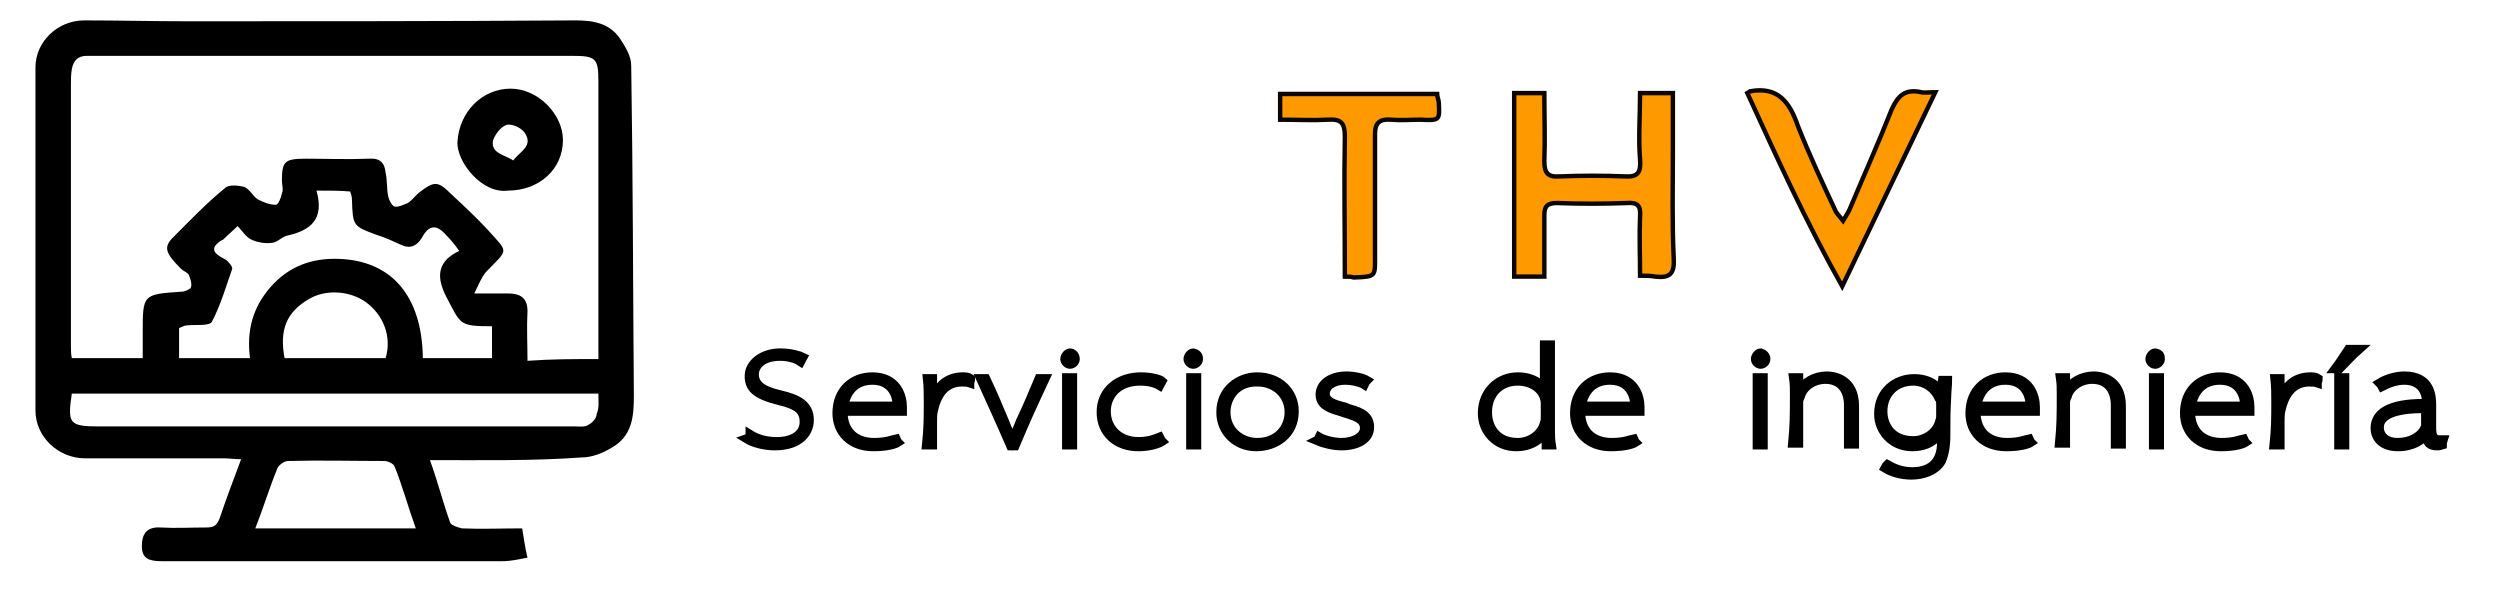
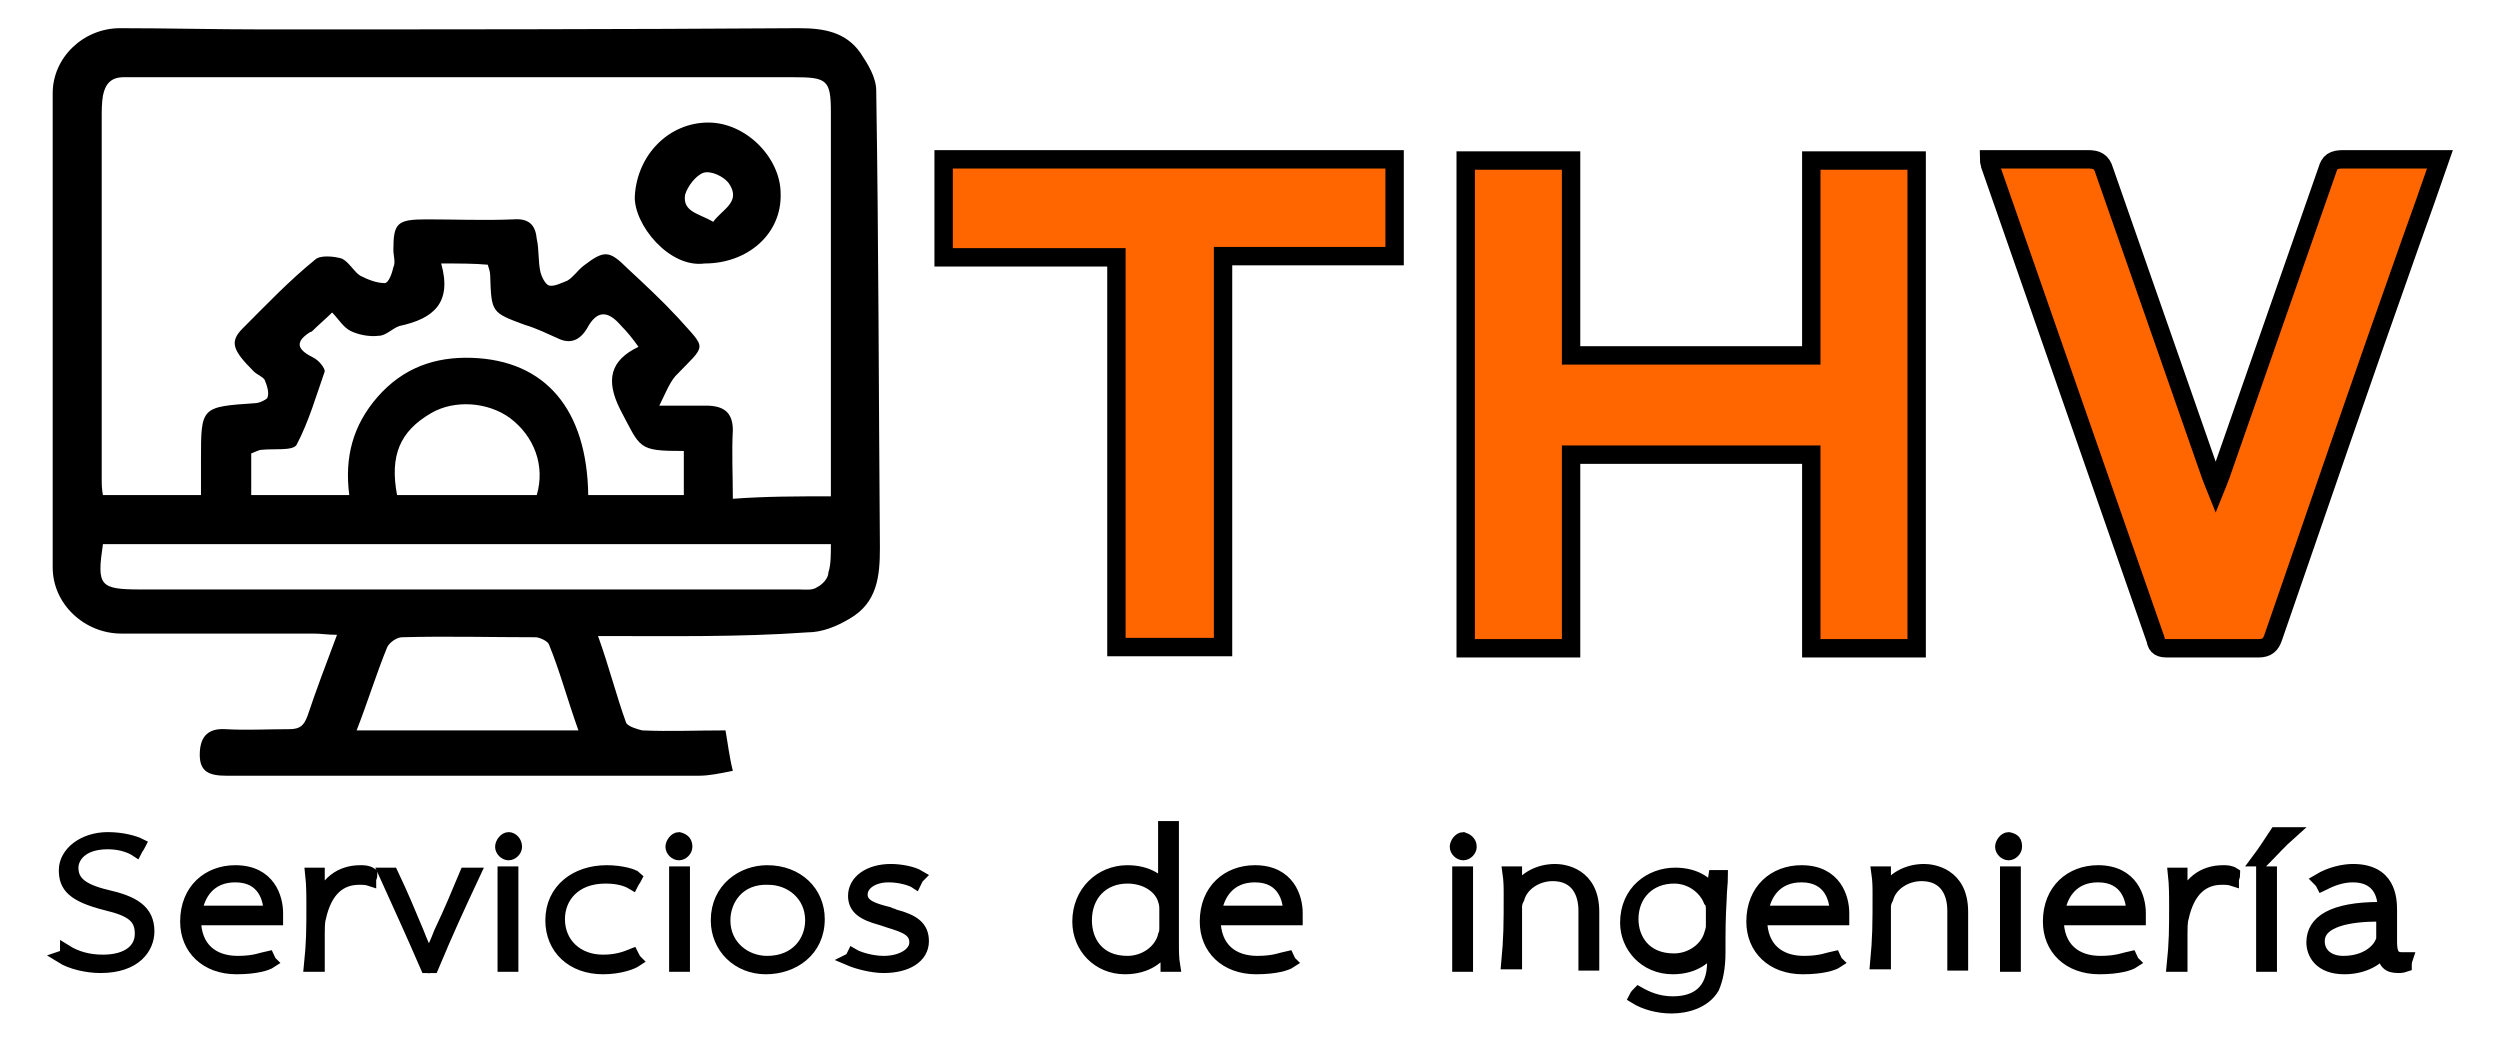
- <svg xmlns="http://www.w3.org/2000/svg" version="1.1" id="Capa_1" x="0px" y="0px" viewBox="0 0 282 67.5" style="enable-background:new 0 0 282 67.5;" xml:space="preserve">
-   <style type="text/css"> 
- 	.st0{fill:#FF9900;stroke:#0C0600;stroke-width:0.5;stroke-miterlimit:10;}
+ <svg xmlns="http://www.w3.org/2000/svg" version="1.1" id="Capa_1" x="0px" y="0px" viewBox="0 0 204 84.8" style="enable-background:new 0 0 204 84.8;" xml:space="preserve">
+   <style type="text/css">
+ 	.st0{fill:#FF9900;stroke:#0C0600;stroke-width:1.5;stroke-miterlimit:10;}
	.st1{stroke:#000000;stroke-miterlimit:10;}
- 	
+ 	.st2{fill:#FF6600;stroke:#000000;stroke-width:1.5;stroke-miterlimit:10;}
</style>
-   <path d="M48.5,51.9c0.9,2.5,1.5,4.9,2.3,7.1c0.2,0.3,0.9,0.5,1.3,0.6c2.2,0.1,4.4,0,6.8,0c0.2,1.1,0.3,2.1,0.6,3.3  c-1,0.2-1.9,0.4-2.8,0.4c-12.8,0-25.6,0-38.5,0c-1.4,0-2.2-0.3-2.2-1.7c0-1.3,0.5-2.2,2.1-2.1c1.7,0.1,3.4,0,5.2,0  c0.9,0,1.2-0.3,1.5-1.1c0.7-2.1,1.5-4.2,2.4-6.6c-0.8,0-1.3-0.1-1.9-0.1c-5.2,0-10.4,0-15.7,0c-3,0-5.6-2.4-5.6-5.4  C4,33.4,4,20.6,4,7.6c0-2.9,2.5-5.3,5.5-5.3c3.9,0,7.7,0.1,11.6,0.1c14.6,0,29.2,0,43.8-0.1c2,0,3.8,0.3,5,2c0.6,0.9,1.3,2,1.3,3.1  c0.2,12.5,0.2,24.8,0.3,37.3c0,2.3-0.2,4.5-2.5,5.8c-1,0.6-2.2,1.1-3.4,1.1C60.1,52,54.4,51.9,48.5,51.9z M67.5,40.5  c0-0.5,0-0.9,0-1.3c0-10,0-19.9,0-30c0-2.7-0.3-2.9-3.1-2.9c-17.4,0-34.8,0-52.2,0c-0.8,0-1.6,0-2.4,0c-1,0-1.5,0.5-1.7,1.5  C8,8.4,8,9,8,9.7C8,19.5,8,29.2,8,39c0,0.5,0,0.9,0.1,1.4c2.8,0,5.3,0,8,0c0-1.1,0-2,0-2.9c0-4.3,0-4.3,4.4-4.6c0.4,0,0.9-0.3,1-0.4  c0.2-0.4,0-1-0.2-1.5c-0.2-0.3-0.6-0.4-0.9-0.7c-1.7-1.7-2-2.4-0.9-3.5c1.9-1.9,3.8-3.9,5.9-5.6c0.4-0.4,1.5-0.3,2.2-0.1  c0.6,0.3,1,1.1,1.5,1.4c0.6,0.3,1.3,0.6,2,0.6c0.3,0,0.6-0.8,0.7-1.3c0.2-0.4,0-0.9,0-1.4c0-2.2,0.3-2.5,2.7-2.5  c2.3,0,4.7,0.1,7.1,0c1.3-0.1,1.8,0.5,1.9,1.6c0.2,0.9,0.1,1.8,0.3,2.7c0.1,0.4,0.4,1,0.7,1.1c0.4,0.1,1-0.2,1.5-0.4  c0.5-0.3,0.8-0.8,1.3-1.2c1.7-1.3,2.1-1.3,3.6,0.2c1.4,1.3,2.8,2.6,4.1,4c2.4,2.7,2.4,2.1-0.2,4.8c-0.5,0.6-0.8,1.4-1.3,2.4  c1.6,0,2.8,0,3.8,0c1.4,0,2.2,0.5,2.2,2c-0.1,1.9,0,3.6,0,5.6C62.2,40.5,64.8,40.5,67.5,40.5z M35.7,21.5c0.9,3.2-0.6,4.5-3.4,5.1  c-0.6,0.2-1.1,0.8-1.7,0.8c-0.8,0.1-1.7-0.1-2.3-0.4c-0.6-0.3-1-1-1.5-1.5c-0.5,0.5-1.1,1-1.6,1.5c0,0-0.1,0.1-0.2,0.1  c-1.4,0.9-0.9,1.5,0.3,2.1c0.4,0.2,0.9,0.8,0.9,1.1c-0.7,2-1.3,4.1-2.3,6c-0.3,0.5-1.8,0.3-2.8,0.4c-0.3,0-0.6,0.2-0.9,0.3  c0,1.2,0,2.3,0,3.4c2.7,0,5.2,0,8,0c-0.4-3.1,0.3-5.7,2.3-8c2.1-2.4,4.7-3.3,7.7-3.2c6,0.2,9.4,4.2,9.5,11.2c2.6,0,5.2,0,7.8,0  c0-1.3,0-2.4,0-3.6c-3.8,0-3.5-0.2-5.2-3.4c-1.2-2.4-0.8-4,1.5-5.1c-0.5-0.7-0.9-1.2-1.4-1.7c-1.1-1.3-2-1.3-2.8,0.2  c-0.6,1-1.4,1.3-2.4,0.8c-0.9-0.4-1.7-0.8-2.7-1.1c-2.7-1-2.7-1-2.8-4c0-0.3-0.1-0.6-0.2-0.9C38.4,21.5,37.2,21.5,35.7,21.5z   M67.5,44.4c-19.9,0-39.7,0-59.4,0c-0.5,3.4-0.3,3.7,3.1,3.7c17.9,0,35.8,0,53.7,0c0.5,0,1.1,0.1,1.5-0.2c0.4-0.2,0.9-0.7,0.9-1.2  C67.6,46.1,67.5,45.3,67.5,44.4z M46.9,59.6c-0.9-2.5-1.5-4.8-2.4-7c-0.1-0.3-0.8-0.6-1.1-0.6c-3.6,0-7.3-0.1-10.9,0  c-0.4,0-1,0.4-1.2,0.8c-0.9,2.2-1.6,4.5-2.5,6.8C34.8,59.6,40.8,59.6,46.9,59.6z M43.5,40.4c0.7-2.4-0.2-4.8-2.2-6.3  c-1.8-1.3-4.5-1.5-6.4-0.4c-2.6,1.5-3.4,3.5-2.8,6.7C35.9,40.4,39.7,40.4,43.5,40.4z" />
-   <path class="st0" d="M174.2,31.2c-1.3,0-2.2,0-3.4,0c0-6.9,0-13.8,0-20.7c1.1,0,2.2,0,3.4,0c0,2.6,0.1,5.2,0,7.7  c0,1.3,0.4,1.8,1.7,1.7c2.5-0.1,5-0.1,7.4,0c1.5,0.1,1.8-0.5,1.7-1.9c-0.2-2.4,0-5,0-7.5c1.2,0,2.4,0,3.7,0c0,2.2,0,4.3,0,6.5  c0,4-0.1,8.2,0.1,12.2c0.1,1.7-0.5,2.2-2.1,2c-0.5-0.1-1-0.1-1.7-0.1c0-2.3-0.1-4.5,0-6.7c0.1-1.2-0.3-1.6-1.5-1.5  c-2.7,0.1-5.2,0.1-7.9,0c-1.1,0-1.4,0.4-1.4,1.4C174.2,26.6,174.2,28.8,174.2,31.2z" />
-   <path class="st0" d="M218.3,10.4c-3.5,7.3-6.9,14.4-10.5,21.9c-4.1-7.3-7.4-14.6-10.7-21.8c0.2-0.1,0.3-0.2,0.3-0.2  c3.2-0.6,4.5,1.3,5.4,3.9c1.3,3.3,2.8,6.5,4.3,9.7c0.2,0.3,0.4,0.5,0.8,1c0.3-0.5,0.5-0.8,0.7-1.2c1.6-3.8,3.3-7.6,4.8-11.4  c0.7-1.5,1.5-2.3,3.3-1.9C217.1,10.5,217.6,10.4,218.3,10.4z" />
-   <path class="st0" d="M151.7,31.2c0-5.4-0.1-10.6,0-15.8c0-1.5-0.4-2-1.9-1.9c-1.8,0.1-3.5,0-5.4,0c0-1,0-1.9,0-2.9  c5.9,0,11.7,0,17.7,0c0,0.3,0.2,0.7,0.2,1c0.1,2,0.1,2-2.1,1.9c-1,0-2.2,0.1-3.3,0c-1.2-0.1-1.8,0.3-1.8,1.6c0,4.5,0,9.1,0,13.6  c0,2.5,0.2,2.5-2.4,2.6C152.4,31.2,152.2,31.2,151.7,31.2z" />
-   <path d="M57.3,21.5c-2.9,0.4-5.8-3.2-5.7-5.5c0.2-3.4,2.8-6,6-6c3.1,0,5.9,2.9,5.9,5.8C63.5,19.1,60.8,21.5,57.3,21.5z M57.9,18.1  c0.7-1,2.3-1.6,1.3-3.1c-0.4-0.6-1.5-1.1-2.1-0.9s-1.3,1.1-1.5,1.8C55.4,17.3,56.8,17.4,57.9,18.1z" />
+   <path d="M48.8,51.9c0.9,2.5,1.5,4.9,2.3,7.1c0.2,0.3,0.9,0.5,1.3,0.6c2.2,0.1,4.4,0,6.8,0c0.2,1.1,0.3,2.1,0.6,3.3  c-1,0.2-1.9,0.4-2.8,0.4c-12.8,0-25.6,0-38.5,0c-1.4,0-2.2-0.3-2.2-1.7c0-1.3,0.5-2.2,2.1-2.1c1.7,0.1,3.4,0,5.2,0  c0.9,0,1.2-0.3,1.5-1.1c0.7-2.1,1.5-4.2,2.4-6.6c-0.8,0-1.3-0.1-1.9-0.1c-5.2,0-10.4,0-15.7,0c-3,0-5.6-2.4-5.6-5.4  c0-12.9,0-25.7,0-38.7c0-2.9,2.5-5.3,5.5-5.3c3.9,0,7.7,0.1,11.6,0.1c14.6,0,29.2,0,43.8-0.1c2,0,3.8,0.3,5,2c0.6,0.9,1.3,2,1.3,3.1  c0.2,12.5,0.2,24.8,0.3,37.3c0,2.3-0.2,4.5-2.5,5.8c-1,0.6-2.2,1.1-3.4,1.1C60.3,52,54.7,51.9,48.8,51.9z M67.8,40.5  c0-0.5,0-0.9,0-1.3c0-10,0-19.9,0-30c0-2.7-0.3-2.9-3.1-2.9c-17.4,0-34.8,0-52.2,0c-0.8,0-1.6,0-2.4,0c-1,0-1.5,0.5-1.7,1.5  C8.3,8.4,8.3,9,8.3,9.7c0,9.8,0,19.5,0,29.3c0,0.5,0,0.9,0.1,1.4c2.8,0,5.3,0,8,0c0-1.1,0-2,0-2.9c0-4.3,0-4.3,4.4-4.6  c0.4,0,0.9-0.3,1-0.4c0.2-0.4,0-1-0.2-1.5c-0.2-0.3-0.6-0.4-0.9-0.7c-1.7-1.7-2-2.4-0.9-3.5c1.9-1.9,3.8-3.9,5.9-5.6  c0.4-0.4,1.5-0.3,2.2-0.1c0.6,0.3,1,1.1,1.5,1.4c0.6,0.3,1.3,0.6,2,0.6c0.3,0,0.6-0.8,0.7-1.3c0.2-0.4,0-0.9,0-1.4  c0-2.2,0.3-2.5,2.7-2.5c2.3,0,4.7,0.1,7.1,0c1.3-0.1,1.8,0.5,1.9,1.6c0.2,0.9,0.1,1.8,0.3,2.7c0.1,0.4,0.4,1,0.7,1.1  c0.4,0.1,1-0.2,1.5-0.4c0.5-0.3,0.8-0.8,1.3-1.2c1.7-1.3,2.1-1.3,3.6,0.2c1.4,1.3,2.8,2.6,4.1,4c2.4,2.7,2.4,2.1-0.2,4.8  c-0.5,0.6-0.8,1.4-1.3,2.4c1.6,0,2.8,0,3.8,0c1.4,0,2.2,0.5,2.2,2c-0.1,1.9,0,3.6,0,5.6C62.5,40.5,65.1,40.5,67.8,40.5z M36,21.5  c0.9,3.2-0.6,4.5-3.4,5.1c-0.6,0.2-1.1,0.8-1.7,0.8c-0.8,0.1-1.7-0.1-2.3-0.4c-0.6-0.3-1-1-1.5-1.5c-0.5,0.5-1.1,1-1.6,1.5  c0,0-0.1,0.1-0.2,0.1c-1.4,0.9-0.9,1.5,0.3,2.1c0.4,0.2,0.9,0.8,0.9,1.1c-0.7,2-1.3,4.1-2.3,6c-0.3,0.5-1.8,0.3-2.8,0.4  c-0.3,0-0.6,0.2-0.9,0.3c0,1.2,0,2.3,0,3.4c2.7,0,5.2,0,8,0c-0.4-3.1,0.3-5.7,2.3-8c2.1-2.4,4.7-3.3,7.7-3.2c6,0.2,9.4,4.2,9.5,11.2  c2.6,0,5.2,0,7.8,0c0-1.3,0-2.4,0-3.6c-3.8,0-3.5-0.2-5.2-3.4c-1.2-2.4-0.8-4,1.5-5.1c-0.5-0.7-0.9-1.2-1.4-1.7  c-1.1-1.3-2-1.3-2.8,0.2c-0.6,1-1.4,1.3-2.4,0.8c-0.9-0.4-1.7-0.8-2.7-1.1c-2.7-1-2.7-1-2.8-4c0-0.3-0.1-0.6-0.2-0.9  C38.7,21.5,37.5,21.5,36,21.5z M67.8,44.4c-19.9,0-39.7,0-59.4,0c-0.5,3.4-0.3,3.7,3.1,3.7c17.9,0,35.8,0,53.7,0  c0.5,0,1.1,0.1,1.5-0.2c0.4-0.2,0.9-0.7,0.9-1.2C67.8,46.1,67.8,45.3,67.8,44.4z M47.2,59.6c-0.9-2.5-1.5-4.8-2.4-7  C44.7,52.3,44,52,43.7,52c-3.6,0-7.3-0.1-10.9,0c-0.4,0-1,0.4-1.2,0.8c-0.9,2.2-1.6,4.5-2.5,6.8C35,59.6,41,59.6,47.2,59.6z   M43.8,40.4c0.7-2.4-0.2-4.8-2.2-6.3c-1.8-1.3-4.5-1.5-6.4-0.4c-2.6,1.5-3.4,3.5-2.8,6.7C36.2,40.4,40,40.4,43.8,40.4z" />
+   <path class="st0" d="M188.8-44.3c-2.2,0-3.7,0-5.7,0c0-11.6,0-23.2,0-34.8c1.9,0,3.7,0,5.7,0c0,4.4,0.2,8.7,0,12.9  c0,2.2,0.7,3,2.9,2.9c4.2-0.2,8.5-0.2,12.5,0c2.5,0.2,3-0.8,2.9-3.2c-0.3-4,0-8.4,0-12.6c2,0,4.1,0,6.3,0c0,3.7,0,7.2,0,10.9  c0,6.7-0.2,13.8,0.2,20.5c0.2,2.9-0.8,3.7-3.6,3.4c-0.8-0.2-1.7-0.2-2.9-0.2c0-3.9-0.2-7.6,0-11.3c0.2-2-0.5-2.7-2.5-2.5  c-4.6,0.2-8.8,0.2-13.4,0c-1.9,0-2.4,0.7-2.4,2.4C188.8-52,188.8-48.3,188.8-44.3z" />
+   <path class="st0" d="M263.4-79.2c-5.9,12.3-11.7,24.2-17.8,36.8c-6.9-12.3-12.5-24.5-18.1-36.6c0.3-0.2,0.5-0.3,0.5-0.3  c5.4-1,7.6,2.2,9.1,6.6c2.2,5.5,4.7,10.9,7.3,16.3c0.3,0.5,0.7,0.8,1.4,1.7c0.5-0.8,0.8-1.3,1.2-2c2.7-6.4,5.6-12.8,8.1-19.2  c1.2-2.5,2.5-3.9,5.6-3.2C261.3-79.1,262.2-79.2,263.4-79.2z" />
+   <path class="st0" d="M150.8-44.3c0-9.1-0.2-17.8,0-26.6c0-2.5-0.7-3.4-3.2-3.2c-3,0.2-5.9,0-9.1,0c0-1.7,0-3.2,0-4.9  c10,0,19.8,0,29.9,0c0,0.5,0.3,1.2,0.3,1.7c0.2,3.4,0.2,3.4-3.6,3.2c-1.7,0-3.7,0.2-5.6,0c-2-0.2-3,0.5-3,2.7c0,7.6,0,15.3,0,22.9  c0,4.2,0.3,4.2-4.1,4.4C152-44.3,151.6-44.3,150.8-44.3z" />
+   <path d="M57.5,21.5c-2.9,0.4-5.8-3.2-5.7-5.5c0.2-3.4,2.8-6,6-6c3.1,0,5.9,2.9,5.9,5.8C63.8,19.1,61,21.5,57.5,21.5z M58.2,18.1  c0.7-1,2.3-1.6,1.3-3.1c-0.4-0.6-1.5-1.1-2.1-0.9s-1.3,1.1-1.5,1.8C55.7,17.3,57,17.4,58.2,18.1z" />
  <g>
    <g>
-       <path class="st1" d="M84.6,49c0.8,0.5,1.8,0.8,3,0.8c2,0,3.1-0.9,3.1-2.2c0-1.3-0.7-1.9-2.8-2.4c-2.8-0.7-3.4-1.5-3.4-2.8    c0-1.4,1.5-2.6,3.5-2.6c1.2,0,2.2,0.3,2.6,0.5c-0.1,0.2-0.2,0.3-0.3,0.5c-0.3-0.2-1.1-0.6-2.3-0.6c-2.2,0-2.9,1.2-2.9,2    c0,1.1,0.7,1.8,2.8,2.3c2.2,0.5,3.4,1.2,3.4,2.9c0,1.3-1,2.9-3.9,2.9c-1.1,0-2.4-0.3-3.2-0.8C84.5,49.4,84.6,49.3,84.6,49z" />
-       <path class="st1" d="M95.1,46.4c0,2.4,1.5,3.5,3.5,3.5c1.4,0,2-0.3,2.5-0.4c0.1,0.2,0.1,0.3,0.2,0.4c-0.3,0.2-1.2,0.5-2.8,0.5    c-2.5,0-4.1-1.6-4.1-3.8c0-2.6,1.8-4.1,4-4.1c2.8,0,3.4,2.2,3.4,3.4c0,0.2,0,0.3,0,0.5C99.1,46.4,97.7,46.4,95.1,46.4z     M101.2,45.8c0-0.9-0.4-2.9-2.8-2.9c-2.1,0-3,1.5-3.2,2.9C97.5,45.8,98.7,45.8,101.2,45.8z" />
-       <path class="st1" d="M104.7,45.3c0-0.8,0-1.7-0.1-2.6c0.3,0,0.3,0,0.6,0c0,1,0,1.5,0,2.6l0,0c0.5-1.9,1.8-2.8,3.4-2.8    c0.3,0,0.6,0,0.9,0.2c0,0.3-0.1,0.3-0.1,0.5c-0.3-0.1-0.6-0.1-0.9-0.1c-1.5,0-2.7,0.9-3.2,3.2c-0.1,0.3-0.1,0.9-0.1,1.3    c0,1,0,1.6,0,2.6c-0.3,0-0.4,0-0.7,0C104.7,48.3,104.7,47.2,104.7,45.3z" />
-       <path class="st1" d="M111.2,42.7c0.9,1.9,1.3,2.9,2.1,4.8c0.3,0.8,0.6,1.4,0.9,2.1l0,0c0.3-0.7,0.6-1.3,0.9-2.1    c0.9-1.9,1.3-2.9,2.1-4.8c0.3,0,0.4,0,0.7,0c-1.4,3-2.1,4.5-3.4,7.6c-0.3,0-0.3,0-0.5,0c-1.3-3-2-4.5-3.4-7.6    C110.9,42.7,111,42.7,111.2,42.7z" />
-       <path class="st1" d="M121.3,40.5c0,0.3-0.3,0.6-0.6,0.6s-0.6-0.3-0.6-0.6s0.3-0.7,0.6-0.7S121.3,40.1,121.3,40.5z M120.3,50.2    c0-3,0-4.5,0-7.6c0.3,0,0.4,0,0.7,0c0,3,0,4.5,0,7.6C120.7,50.2,120.6,50.2,120.3,50.2z" />
-       <path class="st1" d="M131.1,49.8c-0.3,0.2-1.3,0.6-2.7,0.6c-2.5,0-4.2-1.6-4.2-3.9c0-2.5,2-4,4.5-4c1.2,0,2.2,0.3,2.4,0.5    c-0.1,0.2-0.2,0.3-0.3,0.5c-0.5-0.3-1.2-0.5-2.2-0.5c-2.5,0-3.8,1.6-3.8,3.4c0,2,1.5,3.4,3.6,3.4c1.2,0,1.9-0.3,2.4-0.5    C130.9,49.5,131,49.7,131.1,49.8z" />
-       <path class="st1" d="M135.2,40.5c0,0.3-0.3,0.6-0.6,0.6s-0.6-0.3-0.6-0.6s0.3-0.7,0.6-0.7C135,39.9,135.2,40.1,135.2,40.5z     M134.3,50.2c0-3,0-4.5,0-7.6c0.3,0,0.4,0,0.7,0c0,3,0,4.5,0,7.6C134.6,50.2,134.5,50.2,134.3,50.2z" />
-       <path class="st1" d="M146,46.4c0,2.6-2.1,4-4.3,4c-2.3,0-4-1.7-4-3.9c0-2.6,2.1-4,4.1-4C144.3,42.5,146,44.2,146,46.4z     M138.3,46.5c0,2.1,1.7,3.4,3.5,3.4c2.4,0,3.6-1.7,3.6-3.4c0-2.1-1.7-3.4-3.5-3.4C139.5,43,138.3,44.8,138.3,46.5z" />
-       <path class="st1" d="M148.8,49.3c0.5,0.3,1.6,0.6,2.5,0.6c1.5,0,2.6-0.7,2.6-1.6c0-1-0.9-1.3-2.2-1.7c-0.3-0.1-0.3-0.1-0.6-0.2    c-1.5-0.4-2.2-0.9-2.2-1.9c0-1.2,1.2-2.1,3-2.1c0.8,0,1.8,0.2,2.3,0.5c-0.2,0.2-0.2,0.3-0.3,0.5c-0.3-0.2-1.2-0.5-2.2-0.5    c-1.2,0-2.2,0.6-2.2,1.5s1,1.2,2.2,1.5c0.2,0.1,0.3,0.1,0.5,0.2c1.5,0.4,2.3,0.9,2.3,2.1c0,1.3-1.3,2.1-3.2,2.1    c-0.9,0-2.1-0.3-2.8-0.6C148.7,49.6,148.7,49.5,148.8,49.3z" />
-       <path class="st1" d="M174.9,38.9c0,3.2,0,6.3,0,9.5c0,0.6,0,1.2,0.1,1.8c-0.3,0-0.3,0-0.6,0c0-0.7,0-0.9-0.1-1.6l0,0    c-0.4,0.9-1.5,1.8-3.3,1.8c-2.2,0-3.8-1.7-3.8-3.8c0-2.4,1.8-4.1,4-4.1c1.7,0,2.7,0.8,3,1.4l0,0c0-2,0-3,0-5    C174.6,38.9,174.6,38.9,174.9,38.9z M174.3,45.7c0-0.3,0-0.5-0.1-0.8c-0.3-1.1-1.5-1.9-3-1.9c-2,0-3.4,1.4-3.4,3.5    c0,1.7,1,3.4,3.4,3.4c1.4,0,2.7-0.9,3-2.2c0.1-0.2,0.1-0.4,0.1-0.7C174.3,46.5,174.3,46.3,174.3,45.7z" />
-       <path class="st1" d="M178.3,46.4c0,2.4,1.5,3.5,3.5,3.5c1.4,0,2-0.3,2.5-0.4c0.1,0.2,0.1,0.3,0.2,0.4c-0.3,0.2-1.2,0.5-2.8,0.5    c-2.5,0-4.1-1.6-4.1-3.8c0-2.6,1.8-4.1,4-4.1c2.8,0,3.4,2.2,3.4,3.4c0,0.2,0,0.3,0,0.5C182.3,46.4,181,46.4,178.3,46.4z     M184.4,45.8c0-0.9-0.4-2.9-2.8-2.9c-2.1,0-3,1.5-3.2,2.9C180.7,45.8,181.9,45.8,184.4,45.8z" />
-       <path class="st1" d="M199.2,40.5c0,0.3-0.3,0.6-0.6,0.6s-0.6-0.3-0.6-0.6s0.3-0.7,0.6-0.7C198.9,39.9,199.2,40.1,199.2,40.5z     M198.2,50.2c0-3,0-4.5,0-7.6c0.3,0,0.4,0,0.7,0c0,3,0,4.5,0,7.6C198.6,50.2,198.5,50.2,198.2,50.2z" />
-       <path class="st1" d="M202.4,44.4c0-0.6,0-1.1-0.1-1.8c0.3,0,0.3,0,0.6,0c0,0.6,0,0.9,0.1,1.5l0,0c0.5-1,1.7-1.7,3.1-1.7    c0.7,0,3.1,0.3,3.1,3.4c0,1.7,0,2.6,0,4.3c-0.3,0-0.4,0-0.7,0c0-1.8,0-2.6,0-4.4c0-1.5-0.7-2.9-2.6-2.9c-1.3,0-2.5,0.8-2.8,1.9    c-0.1,0.2-0.2,0.4-0.2,0.7c0,1.9,0,2.8,0,4.6c-0.3,0-0.4,0-0.7,0C202.4,47.9,202.4,46.8,202.4,44.4z" />
-       <path class="st1" d="M219.5,49.1c0,1.3-0.2,2.2-0.5,2.9c-0.7,1.2-2.2,1.6-3.4,1.6c-1.1,0-2.2-0.3-3-0.8c0.1-0.2,0.2-0.3,0.3-0.4    c0.7,0.4,1.6,0.8,2.8,0.8c1.9,0,3.3-0.9,3.3-3.3c0-0.5,0-0.7,0-1.2l0,0c-0.5,0.8-1.5,1.7-3.3,1.7c-2.3,0-3.8-1.8-3.8-3.7    c0-2.6,2-4,4-4c1.8,0,2.8,0.9,3.1,1.6l0,0c0-0.6,0-0.8,0.1-1.4c0.3,0,0.3,0,0.6,0c0,0.6-0.1,1.2-0.1,1.8    C219.5,46.4,219.5,47.3,219.5,49.1z M218.9,45.7c0-0.3,0-0.6-0.2-0.8c-0.4-1-1.5-1.9-2.9-1.9c-2,0-3.4,1.4-3.4,3.4    c0,1.6,1,3.3,3.4,3.3c1.3,0,2.5-0.8,2.9-1.9c0.1-0.3,0.2-0.6,0.2-0.8C218.9,46.5,218.9,46.2,218.9,45.7z" />
-       <path class="st1" d="M222.9,46.4c0,2.4,1.5,3.5,3.5,3.5c1.4,0,2-0.3,2.5-0.4c0.1,0.2,0.1,0.3,0.2,0.4c-0.3,0.2-1.2,0.5-2.8,0.5    c-2.5,0-4.1-1.6-4.1-3.8c0-2.6,1.8-4.1,4-4.1c2.8,0,3.4,2.2,3.4,3.4c0,0.2,0,0.3,0,0.5C226.9,46.4,225.6,46.4,222.9,46.4z     M229,45.8c0-0.9-0.4-2.9-2.8-2.9c-2.1,0-3,1.5-3.2,2.9C225.4,45.8,226.6,45.8,229,45.8z" />
-       <path class="st1" d="M232.5,44.4c0-0.6,0-1.1-0.1-1.8c0.3,0,0.3,0,0.6,0c0,0.6,0,0.9,0.1,1.5l0,0c0.5-1,1.7-1.7,3.1-1.7    c0.7,0,3.1,0.3,3.1,3.4c0,1.7,0,2.6,0,4.3c-0.3,0-0.4,0-0.7,0c0-1.8,0-2.6,0-4.4c0-1.5-0.7-2.9-2.6-2.9c-1.3,0-2.5,0.8-2.8,1.9    c-0.1,0.2-0.2,0.4-0.2,0.7c0,1.9,0,2.8,0,4.6c-0.3,0-0.4,0-0.7,0C232.5,47.9,232.5,46.8,232.5,44.4z" />
-       <path class="st1" d="M243.7,40.5c0,0.3-0.3,0.6-0.6,0.6c-0.3,0-0.6-0.3-0.6-0.6s0.3-0.7,0.6-0.7C243.6,39.9,243.7,40.1,243.7,40.5    z M242.9,50.2c0-3,0-4.5,0-7.6c0.3,0,0.4,0,0.7,0c0,3,0,4.5,0,7.6C243.2,50.2,243.1,50.2,242.9,50.2z" />
-       <path class="st1" d="M247.1,46.4c0,2.4,1.5,3.5,3.5,3.5c1.4,0,2-0.3,2.5-0.4c0.1,0.2,0.1,0.3,0.2,0.4c-0.3,0.2-1.2,0.5-2.8,0.5    c-2.5,0-4.1-1.6-4.1-3.8c0-2.6,1.8-4.1,4-4.1c2.8,0,3.4,2.2,3.4,3.4c0,0.2,0,0.3,0,0.5C251.1,46.4,249.7,46.4,247.1,46.4z     M253.2,45.8c0-0.9-0.4-2.9-2.8-2.9c-2.1,0-3,1.5-3.2,2.9C249.6,45.8,250.8,45.8,253.2,45.8z" />
-       <path class="st1" d="M256.7,45.3c0-0.8,0-1.7-0.1-2.6c0.3,0,0.3,0,0.6,0c0,1,0,1.5,0,2.6l0,0c0.5-1.9,1.8-2.8,3.4-2.8    c0.3,0,0.6,0,0.9,0.2c0,0.3-0.1,0.3-0.1,0.5c-0.3-0.1-0.6-0.1-0.9-0.1c-1.5,0-2.7,0.9-3.2,3.2c-0.1,0.3-0.1,0.9-0.1,1.3    c0,1,0,1.6,0,2.6c-0.3,0-0.4,0-0.7,0C256.7,48.3,256.7,47.2,256.7,45.3z" />
-       <path class="st1" d="M266.1,39.4c-0.9,0.8-1.3,1.3-2.2,2.2c-0.2,0-0.3,0-0.5,0c0.6-0.8,0.9-1.3,1.5-2.2    C265.4,39.4,265.7,39.4,266.1,39.4z M263.8,50.2c0-3,0-4.5,0-7.6c0.3,0,0.4,0,0.7,0c0,3,0,4.5,0,7.6    C264.2,50.2,264,50.2,263.8,50.2z" />
-       <path class="st1" d="M275.5,50.2c-0.3,0.1-0.4,0.1-0.6,0.1c-0.8,0-1.2-0.3-1.2-1.3l0,0c-0.4,0.6-1.5,1.4-3.2,1.4    c-2,0-2.6-1.2-2.6-2.1c0-1.7,1.6-2.8,5.5-2.8c0.1,0,0.2,0,0.3,0c0-0.1,0-0.1,0-0.2c0-0.5-0.2-2.4-2.5-2.4c-0.9,0-1.7,0.3-2.5,0.7    c-0.1-0.2-0.2-0.3-0.3-0.4c1-0.6,2.1-0.8,2.8-0.8c3,0,3.1,2.3,3.1,3.3c0,1,0,1.6,0,2.6s0.3,1.3,0.9,1.3c0.2,0,0.3,0,0.4,0    C275.5,49.9,275.5,50,275.5,50.2z M273.6,46.1c-0.1,0-0.2,0-0.3,0c-2.3,0-4.9,0.4-4.9,2.1c0,1.1,0.9,1.7,2,1.7    c1.8,0,2.8-0.9,3.1-1.6c0.1-0.2,0.1-0.3,0.1-0.4C273.6,47.2,273.6,46.9,273.6,46.1z" />
+       <path class="st1" d="M5.4,77.6c0.8,0.5,1.8,0.8,3,0.8c2,0,3.1-0.9,3.1-2.2c0-1.3-0.7-1.9-2.8-2.4c-2.8-0.7-3.4-1.5-3.4-2.8    c0-1.4,1.5-2.6,3.5-2.6c1.2,0,2.2,0.3,2.6,0.5c-0.1,0.2-0.2,0.3-0.3,0.5c-0.3-0.2-1.1-0.6-2.3-0.6c-2.2,0-2.9,1.2-2.9,2    c0,1.1,0.7,1.8,2.8,2.3c2.2,0.5,3.4,1.2,3.4,2.9c0,1.3-1,2.9-3.9,2.9c-1.1,0-2.4-0.3-3.2-0.8C5.3,78,5.4,77.9,5.4,77.6z" />
+       <path class="st1" d="M15.9,75c0,2.4,1.5,3.5,3.5,3.5c1.4,0,2-0.3,2.5-0.4c0.1,0.2,0.1,0.3,0.2,0.4c-0.3,0.2-1.2,0.5-2.8,0.5    c-2.5,0-4.1-1.6-4.1-3.8c0-2.6,1.8-4.1,4-4.1c2.8,0,3.4,2.2,3.4,3.4c0,0.2,0,0.3,0,0.5C19.9,75,18.5,75,15.9,75z M22,74.4    c0-0.9-0.4-2.9-2.8-2.9c-2.1,0-3,1.5-3.2,2.9C18.3,74.4,19.5,74.4,22,74.4z" />
+       <path class="st1" d="M25.5,73.9c0-0.8,0-1.7-0.1-2.6c0.3,0,0.3,0,0.6,0c0,1,0,1.5,0,2.6l0,0c0.5-1.9,1.8-2.8,3.4-2.8    c0.3,0,0.6,0,0.9,0.2c0,0.3-0.1,0.3-0.1,0.5c-0.3-0.1-0.6-0.1-0.9-0.1c-1.5,0-2.7,0.9-3.2,3.2C26,75.2,26,75.8,26,76.2    c0,1,0,1.6,0,2.6c-0.3,0-0.4,0-0.7,0C25.5,76.9,25.5,75.8,25.5,73.9z" />
+       <path class="st1" d="M32,71.3c0.9,1.9,1.3,2.9,2.1,4.8c0.3,0.8,0.6,1.4,0.9,2.1l0,0c0.3-0.7,0.6-1.3,0.9-2.1    c0.9-1.9,1.3-2.9,2.1-4.8c0.3,0,0.4,0,0.7,0c-1.4,3-2.1,4.5-3.4,7.6c-0.3,0-0.3,0-0.5,0c-1.3-3-2-4.5-3.4-7.6    C31.7,71.3,31.8,71.3,32,71.3z" />
+       <path class="st1" d="M42.1,69.1c0,0.3-0.3,0.6-0.6,0.6c-0.3,0-0.6-0.3-0.6-0.6c0-0.3,0.3-0.7,0.6-0.7S42.1,68.7,42.1,69.1z     M41.1,78.8c0-3,0-4.5,0-7.6c0.3,0,0.4,0,0.7,0c0,3,0,4.5,0,7.6C41.5,78.8,41.4,78.8,41.1,78.8z" />
+       <path class="st1" d="M51.9,78.4c-0.3,0.2-1.3,0.6-2.7,0.6c-2.5,0-4.2-1.6-4.2-3.9c0-2.5,2-4,4.5-4c1.2,0,2.2,0.3,2.4,0.5    c-0.1,0.2-0.2,0.3-0.3,0.5c-0.5-0.3-1.2-0.5-2.2-0.5c-2.5,0-3.8,1.6-3.8,3.4c0,2,1.5,3.4,3.6,3.4c1.2,0,1.9-0.3,2.4-0.5    C51.7,78.1,51.8,78.3,51.9,78.4z" />
+       <path class="st1" d="M56,69.1c0,0.3-0.3,0.6-0.6,0.6s-0.6-0.3-0.6-0.6c0-0.3,0.3-0.7,0.6-0.7C55.8,68.5,56,68.7,56,69.1z     M55.1,78.8c0-3,0-4.5,0-7.6c0.3,0,0.4,0,0.7,0c0,3,0,4.5,0,7.6C55.4,78.8,55.3,78.8,55.1,78.8z" />
+       <path class="st1" d="M66.8,75c0,2.6-2.1,4-4.3,4c-2.3,0-4-1.7-4-3.9c0-2.6,2.1-4,4.1-4C65.1,71.1,66.8,72.8,66.8,75z M59.1,75.1    c0,2.1,1.7,3.4,3.5,3.4c2.4,0,3.6-1.7,3.6-3.4c0-2.1-1.7-3.4-3.5-3.4C60.3,71.6,59.1,73.4,59.1,75.1z" />
+       <path class="st1" d="M69.6,77.9c0.5,0.3,1.6,0.6,2.5,0.6c1.5,0,2.6-0.7,2.6-1.6c0-1-0.9-1.3-2.2-1.7c-0.3-0.1-0.3-0.1-0.6-0.2    c-1.5-0.4-2.2-0.9-2.2-1.9c0-1.2,1.2-2.1,3-2.1c0.8,0,1.8,0.2,2.3,0.5c-0.2,0.2-0.2,0.3-0.3,0.5c-0.3-0.2-1.2-0.5-2.2-0.5    c-1.2,0-2.2,0.6-2.2,1.5s1,1.2,2.2,1.5c0.2,0.1,0.3,0.1,0.5,0.2c1.5,0.4,2.3,0.9,2.3,2.1c0,1.3-1.3,2.1-3.2,2.1    c-0.9,0-2.1-0.3-2.8-0.6C69.5,78.2,69.5,78.1,69.6,77.9z" />
+       <path class="st1" d="M95.7,67.5c0,3.2,0,6.3,0,9.5c0,0.6,0,1.2,0.1,1.8c-0.3,0-0.3,0-0.6,0c0-0.7,0-0.9-0.1-1.6l0,0    c-0.4,0.9-1.5,1.8-3.3,1.8c-2.2,0-3.8-1.7-3.8-3.8c0-2.4,1.8-4.1,4-4.1c1.7,0,2.7,0.8,3,1.4l0,0c0-2,0-3,0-5    C95.4,67.5,95.4,67.5,95.7,67.5z M95.1,74.3c0-0.3,0-0.5-0.1-0.8c-0.3-1.1-1.5-1.9-3-1.9c-2,0-3.4,1.4-3.4,3.5    c0,1.7,1,3.4,3.4,3.4c1.4,0,2.7-0.9,3-2.2c0.1-0.2,0.1-0.4,0.1-0.7C95.1,75.1,95.1,74.9,95.1,74.3z" />
+       <path class="st1" d="M99.1,75c0,2.4,1.5,3.5,3.5,3.5c1.4,0,2-0.3,2.5-0.4c0.1,0.2,0.1,0.3,0.2,0.4c-0.3,0.2-1.2,0.5-2.8,0.5    c-2.5,0-4.1-1.6-4.1-3.8c0-2.6,1.8-4.1,4-4.1c2.8,0,3.4,2.2,3.4,3.4c0,0.2,0,0.3,0,0.5C103.1,75,101.8,75,99.1,75z M105.2,74.4    c0-0.9-0.4-2.9-2.8-2.9c-2.1,0-3,1.5-3.2,2.9C101.5,74.4,102.7,74.4,105.2,74.4z" />
+       <path class="st1" d="M120,69.1c0,0.3-0.3,0.6-0.6,0.6s-0.6-0.3-0.6-0.6c0-0.3,0.3-0.7,0.6-0.7C119.7,68.5,120,68.7,120,69.1z     M119,78.8c0-3,0-4.5,0-7.6c0.3,0,0.4,0,0.7,0c0,3,0,4.5,0,7.6C119.4,78.8,119.3,78.8,119,78.8z" />
+       <path class="st1" d="M123.2,73c0-0.6,0-1.1-0.1-1.8c0.3,0,0.3,0,0.6,0c0,0.6,0,0.9,0.1,1.5l0,0c0.5-1,1.7-1.7,3.1-1.7    c0.7,0,3.1,0.3,3.1,3.4c0,1.7,0,2.6,0,4.3c-0.3,0-0.4,0-0.7,0c0-1.8,0-2.6,0-4.4c0-1.5-0.7-2.9-2.6-2.9c-1.3,0-2.5,0.8-2.8,1.9    c-0.1,0.2-0.2,0.4-0.2,0.7c0,1.9,0,2.8,0,4.6c-0.3,0-0.4,0-0.7,0C123.2,76.5,123.2,75.4,123.2,73z" />
+       <path class="st1" d="M140.3,77.7c0,1.3-0.2,2.2-0.5,2.9c-0.7,1.2-2.2,1.6-3.4,1.6c-1.1,0-2.2-0.3-3-0.8c0.1-0.2,0.2-0.3,0.3-0.4    c0.7,0.4,1.6,0.8,2.8,0.8c1.9,0,3.3-0.9,3.3-3.3c0-0.5,0-0.7,0-1.2l0,0c-0.5,0.8-1.5,1.7-3.3,1.7c-2.3,0-3.8-1.8-3.8-3.7    c0-2.6,2-4,4-4c1.8,0,2.8,0.9,3.1,1.6l0,0c0-0.6,0-0.8,0.1-1.4c0.3,0,0.3,0,0.6,0c0,0.6-0.1,1.2-0.1,1.8    C140.3,75,140.3,75.9,140.3,77.7z M139.7,74.3c0-0.3,0-0.6-0.2-0.8c-0.4-1-1.5-1.9-2.9-1.9c-2,0-3.4,1.4-3.4,3.4    c0,1.6,1,3.3,3.4,3.3c1.3,0,2.5-0.8,2.9-1.9c0.1-0.3,0.2-0.6,0.2-0.8C139.7,75.1,139.7,74.8,139.7,74.3z" />
+       <path class="st1" d="M143.7,75c0,2.4,1.5,3.5,3.5,3.5c1.4,0,2-0.3,2.5-0.4c0.1,0.2,0.1,0.3,0.2,0.4c-0.3,0.2-1.2,0.5-2.8,0.5    c-2.5,0-4.1-1.6-4.1-3.8c0-2.6,1.8-4.1,4-4.1c2.8,0,3.4,2.2,3.4,3.4c0,0.2,0,0.3,0,0.5C147.7,75,146.4,75,143.7,75z M149.8,74.4    c0-0.9-0.4-2.9-2.8-2.9c-2.1,0-3,1.5-3.2,2.9C146.2,74.4,147.4,74.4,149.8,74.4z" />
+       <path class="st1" d="M153.3,73c0-0.6,0-1.1-0.1-1.8c0.3,0,0.3,0,0.6,0c0,0.6,0,0.9,0.1,1.5l0,0c0.5-1,1.7-1.7,3.1-1.7    c0.7,0,3.1,0.3,3.1,3.4c0,1.7,0,2.6,0,4.3c-0.3,0-0.4,0-0.7,0c0-1.8,0-2.6,0-4.4c0-1.5-0.7-2.9-2.6-2.9c-1.3,0-2.5,0.8-2.8,1.9    c-0.1,0.2-0.2,0.4-0.2,0.7c0,1.9,0,2.8,0,4.6c-0.3,0-0.4,0-0.7,0C153.3,76.5,153.3,75.4,153.3,73z" />
+       <path class="st1" d="M164.5,69.1c0,0.3-0.3,0.6-0.6,0.6c-0.3,0-0.6-0.3-0.6-0.6c0-0.3,0.3-0.7,0.6-0.7    C164.4,68.5,164.5,68.7,164.5,69.1z M163.7,78.8c0-3,0-4.5,0-7.6c0.3,0,0.4,0,0.7,0c0,3,0,4.5,0,7.6    C164,78.8,163.9,78.8,163.7,78.8z" />
+       <path class="st1" d="M167.9,75c0,2.4,1.5,3.5,3.5,3.5c1.4,0,2-0.3,2.5-0.4c0.1,0.2,0.1,0.3,0.2,0.4c-0.3,0.2-1.2,0.5-2.8,0.5    c-2.5,0-4.1-1.6-4.1-3.8c0-2.6,1.8-4.1,4-4.1c2.8,0,3.4,2.2,3.4,3.4c0,0.2,0,0.3,0,0.5C171.9,75,170.5,75,167.9,75z M174,74.4    c0-0.9-0.4-2.9-2.8-2.9c-2.1,0-3,1.5-3.2,2.9C170.4,74.4,171.6,74.4,174,74.4z" />
+       <path class="st1" d="M177.5,73.9c0-0.8,0-1.7-0.1-2.6c0.3,0,0.3,0,0.6,0c0,1,0,1.5,0,2.6l0,0c0.5-1.9,1.8-2.8,3.4-2.8    c0.3,0,0.6,0,0.9,0.2c0,0.3-0.1,0.3-0.1,0.5c-0.3-0.1-0.6-0.1-0.9-0.1c-1.5,0-2.7,0.9-3.2,3.2c-0.1,0.3-0.1,0.9-0.1,1.3    c0,1,0,1.6,0,2.6c-0.3,0-0.4,0-0.7,0C177.5,76.9,177.5,75.8,177.5,73.9z" />
+       <path class="st1" d="M186.9,68c-0.9,0.8-1.3,1.3-2.2,2.2c-0.2,0-0.3,0-0.5,0c0.6-0.8,0.9-1.3,1.5-2.2C186.2,68,186.5,68,186.9,68z     M184.6,78.8c0-3,0-4.5,0-7.6c0.3,0,0.4,0,0.7,0c0,3,0,4.5,0,7.6C185,78.8,184.8,78.8,184.6,78.8z" />
+       <path class="st1" d="M196.3,78.8c-0.3,0.1-0.4,0.1-0.6,0.1c-0.8,0-1.2-0.3-1.2-1.3l0,0c-0.4,0.6-1.5,1.4-3.2,1.4    c-2,0-2.6-1.2-2.6-2.1c0-1.7,1.6-2.8,5.5-2.8c0.1,0,0.2,0,0.3,0c0-0.1,0-0.1,0-0.2c0-0.5-0.2-2.4-2.5-2.4c-0.9,0-1.7,0.3-2.5,0.7    c-0.1-0.2-0.2-0.3-0.3-0.4c1-0.6,2.1-0.8,2.8-0.8c3,0,3.1,2.3,3.1,3.3s0,1.6,0,2.6s0.3,1.3,0.9,1.3c0.2,0,0.3,0,0.4,0    C196.3,78.5,196.3,78.6,196.3,78.8z M194.4,74.7c-0.1,0-0.2,0-0.3,0c-2.3,0-4.9,0.4-4.9,2.1c0,1.1,0.9,1.7,2,1.7    c1.8,0,2.8-0.9,3.1-1.6c0.1-0.2,0.1-0.3,0.1-0.4C194.4,75.8,194.4,75.5,194.4,74.7z" />
    </g>
  </g>
+   <path class="st2" d="M147.8,13.1c3,0,5.8,0,8.6,0c0,13.3,0,26.5,0,39.8c-2.8,0-5.7,0-8.6,0c0-5.3,0-10.5,0-15.8c-6.6,0-13,0-19.6,0  c0,5.2,0,10.5,0,15.8c-2.9,0-5.7,0-8.6,0c0-13.2,0-26.5,0-39.8c2.8,0,5.6,0,8.6,0c0,5.3,0,10.5,0,15.9c6.6,0,13,0,19.6,0  C147.8,23.7,147.8,18.4,147.8,13.1z" />
+   <path class="st2" d="M199.1,13c-0.8,2.3-1.6,4.6-2.4,6.8c-3.8,10.7-7.5,21.5-11.2,32.2c-0.2,0.6-0.5,0.9-1.2,0.9c-2.5,0-5,0-7.4,0  c-0.6,0-0.9-0.1-1-0.7c-4.5-12.9-9-25.8-13.5-38.7c0-0.1-0.1-0.3-0.1-0.5c0.3,0,0.6,0,0.9,0c2.4,0,4.8,0,7.2,0  c0.7,0,1.1,0.2,1.3,0.9c2.9,8.3,5.8,16.6,8.7,24.9c0.1,0.3,0.2,0.5,0.4,1c0.2-0.5,0.3-0.7,0.4-1c2.9-8.3,5.8-16.6,8.7-24.9  c0.2-0.7,0.5-0.9,1.3-0.9c2.4,0,4.8,0,7.2,0C198.4,13,198.7,13,199.1,13z" />
+   <path class="st2" d="M91.1,21c-4.8,0-9.4,0-14.1,0c0-2.7,0-5.3,0-8c12.3,0,24.5,0,36.8,0c0,2.6,0,5.2,0,7.9c-4.7,0-9.3,0-14,0  c0,10.7,0,21.2,0,31.9c-2.9,0-5.8,0-8.7,0C91.1,42.3,91.1,31.7,91.1,21z" />
</svg>
